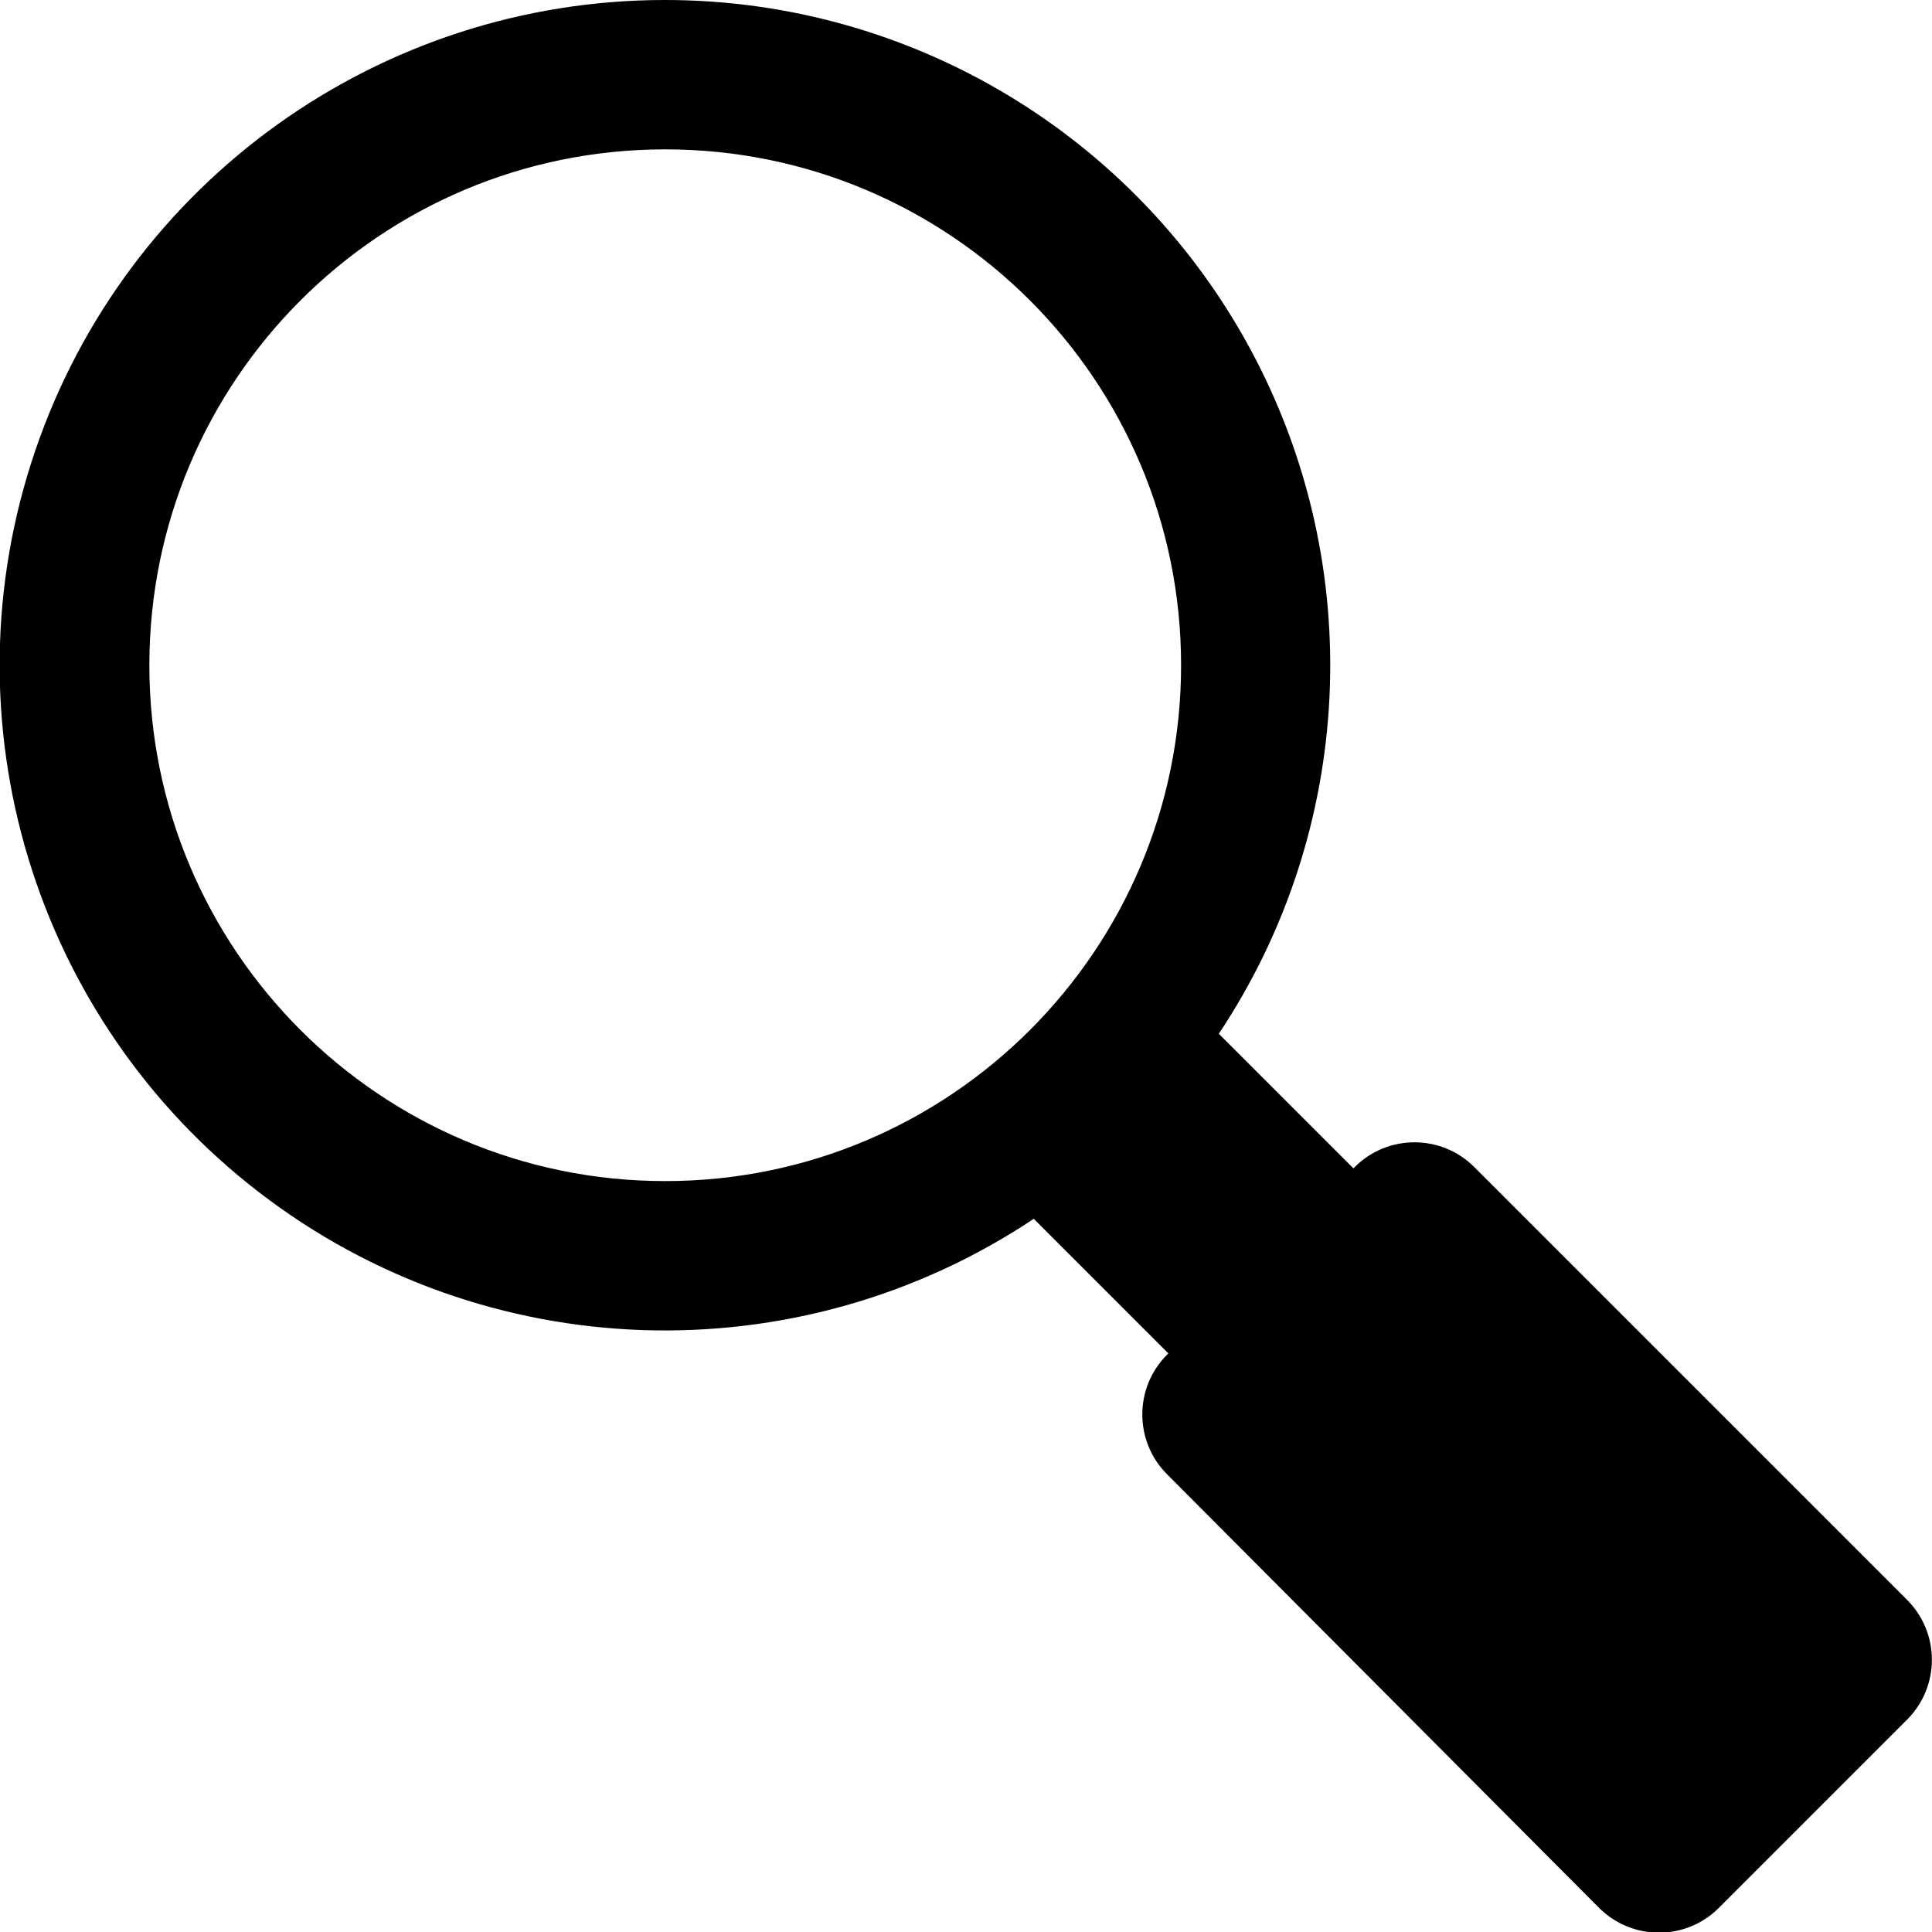
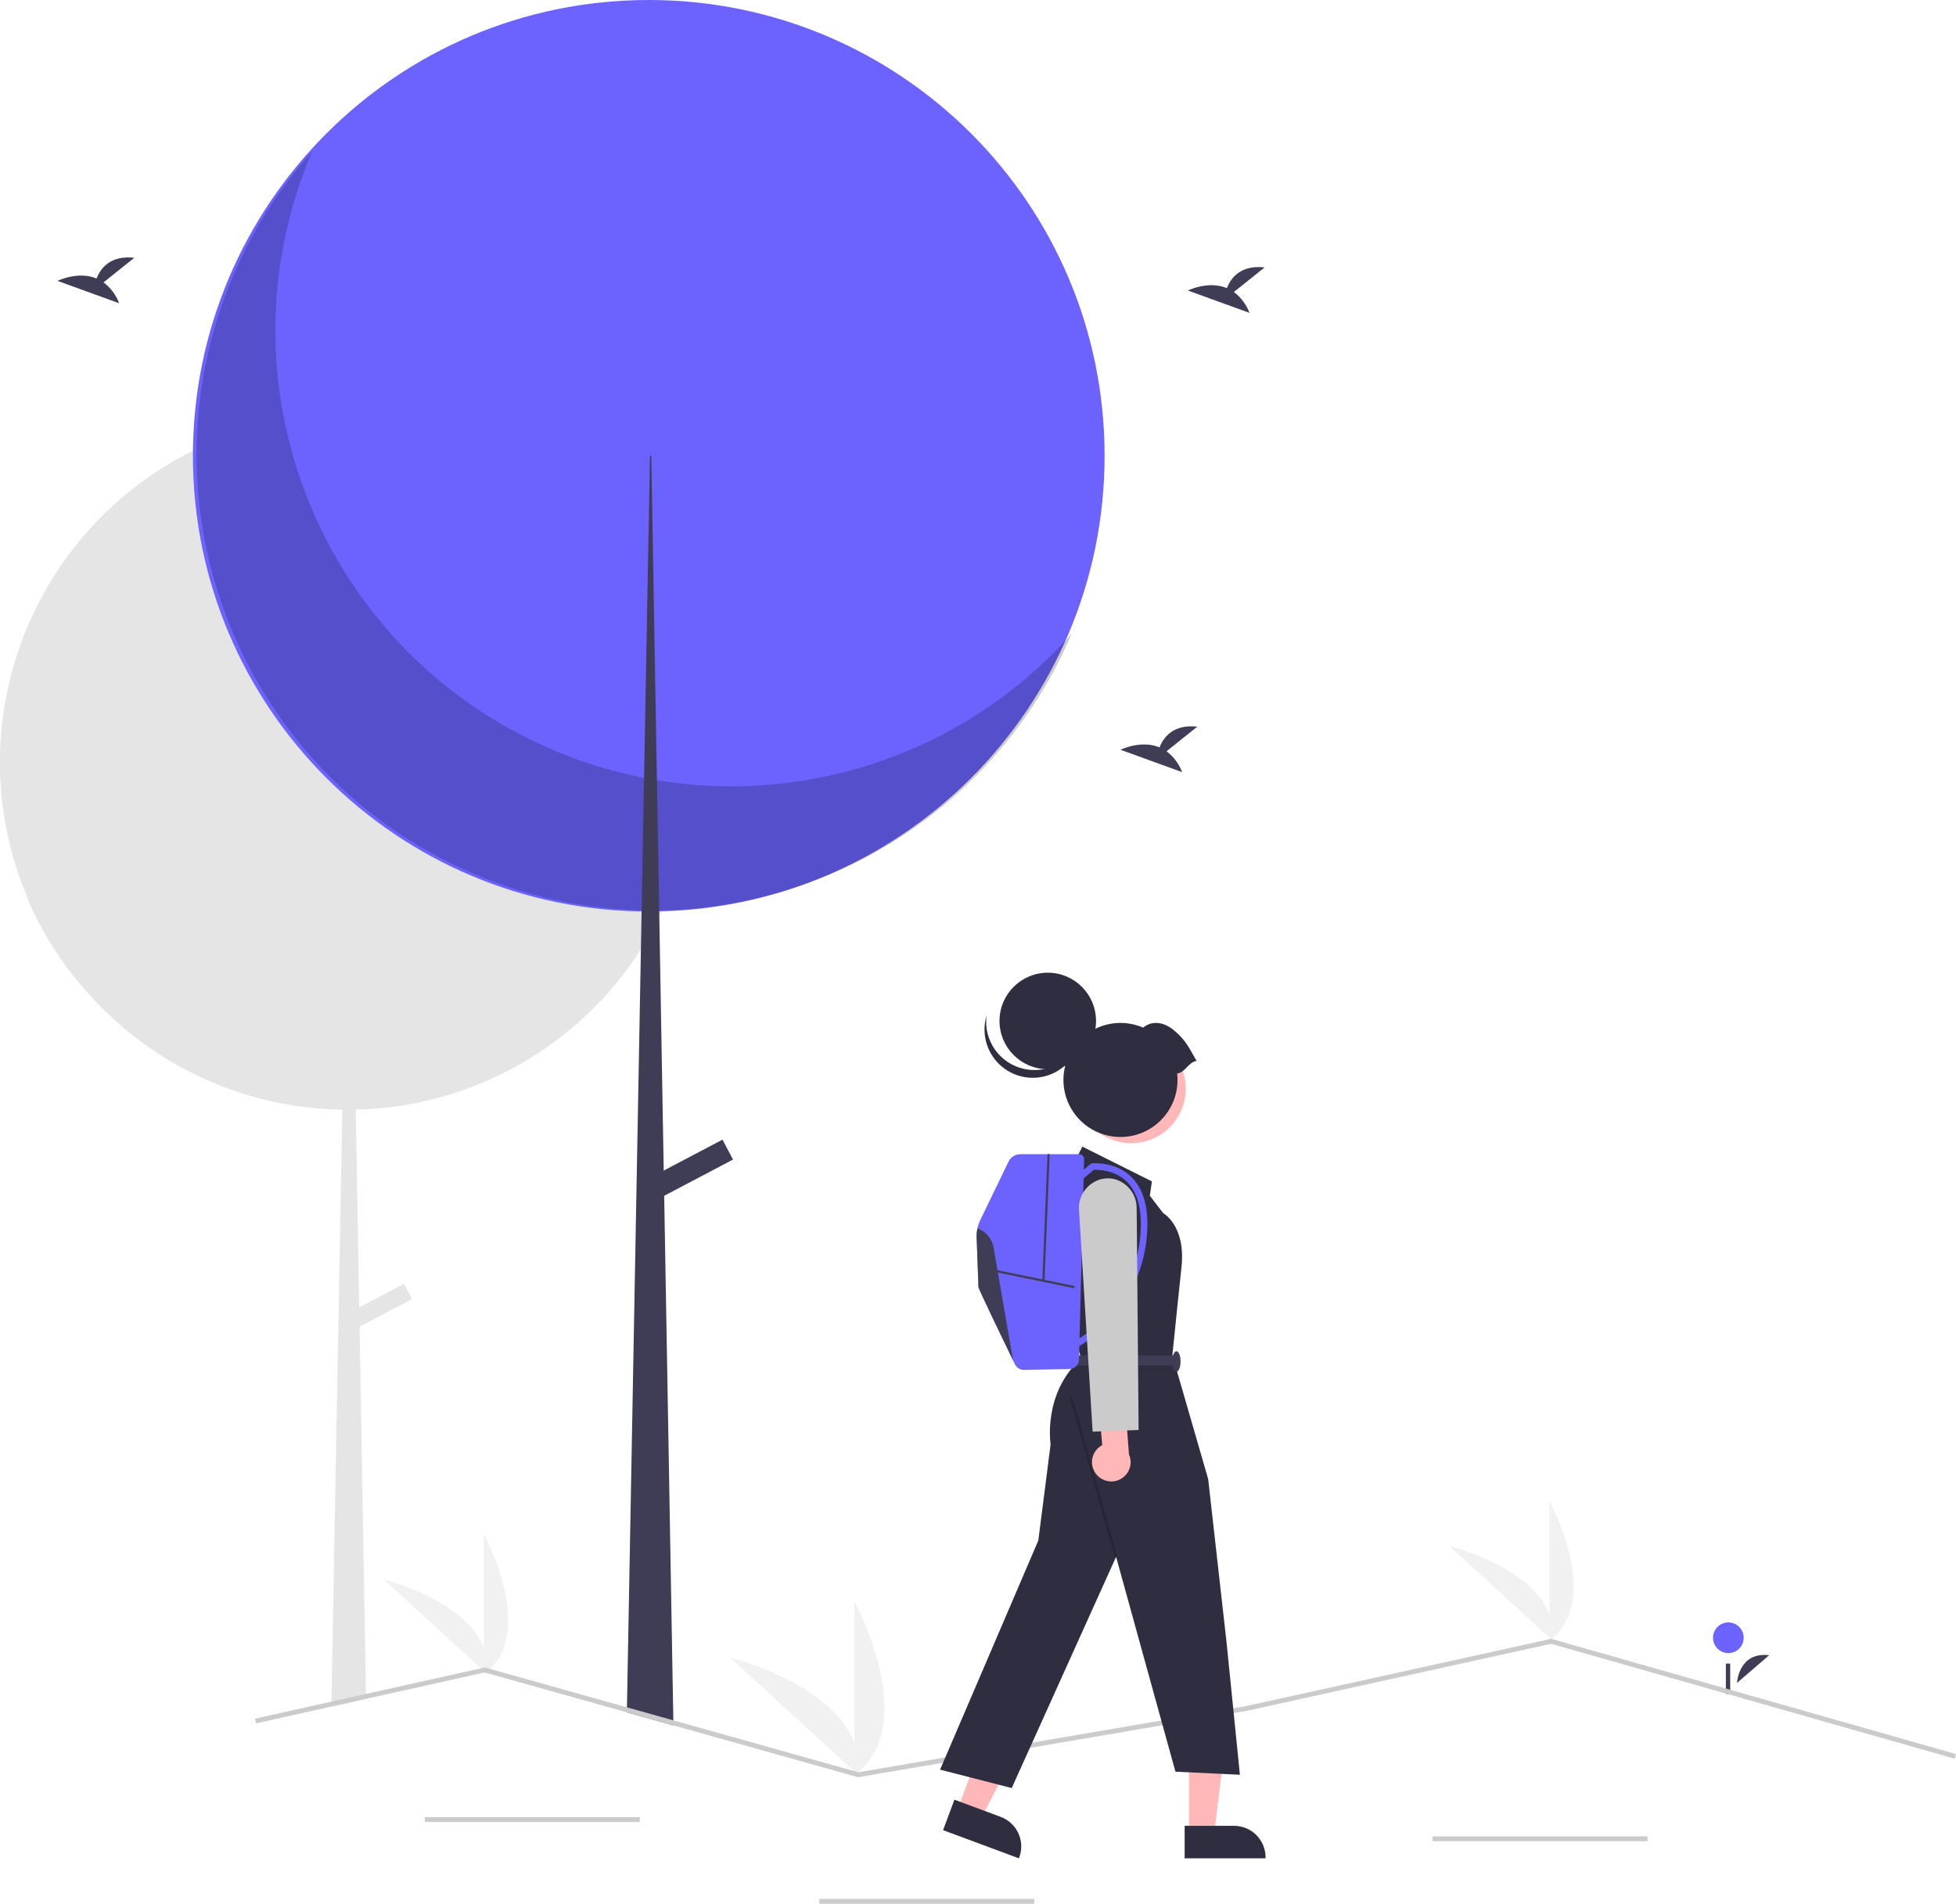
- <svg xmlns="http://www.w3.org/2000/svg" id="Layer_1" data-name="Layer 1" viewBox="0 0 122.88 122.88">
-   <defs>
-     <style>.cls-1{fill-rule:evenodd;}</style>
-   </defs>
-   <path class="cls-1" d="M42.31,0A42.31,42.31,0,0,1,77.52,65.75l8.56,8.56.09-.09a5.38,5.38,0,0,1,7.59,0l27.55,27.55a5.39,5.39,0,0,1,0,7.59l-12,12a5.39,5.39,0,0,1-7.59,0L74.22,93.76a5.38,5.38,0,0,1,0-7.59l.09-.09-8.56-8.56A42.31,42.31,0,1,1,42.31,0Zm0,9.5A32.81,32.81,0,1,1,9.5,42.31,32.81,32.81,0,0,1,42.31,9.5Z" />
+ <svg xmlns="http://www.w3.org/2000/svg" data-name="Layer 1" width="813.31" height="791.716" viewBox="0 0 813.31 791.716">
+   <path d="M915.604,754.032s.622-13.027,13.366-11.513" transform="translate(-193.3452 -54.14185)" fill="#3f3d56" />
+   <circle cx="718.658" cy="681.115" r="6.379" fill="#6c63ff" />
+   <rect x="717.62" y="691.857" width="1.801" height="12.604" fill="#3f3d56" />
+   <path d="M482.565,371.062q0,4.785-.31,9.49a143.754,143.754,0,0,1-13.47,52.19c-.06.14-.13.27-.19.4-.36.76-.73,1.52-1.11,2.27a142.036,142.036,0,0,1-7.65,13.5,144.462,144.462,0,0,1-118.56,66.72l1.43,82.24,18.65-9.82,3.33,6.33-21.84,11.5,2.67,152.74.03,2.04-14.42,3.21.03-2.05,4.54-246.18a144.175,144.175,0,0,1-102-44.38c-.91-.94-1.81-1.91-2.69-2.87-.04-.04-.07-.08-.1-.11a144.767,144.767,0,0,1-26.34-40.76c.14.16.29.31.43.47a144.642,144.642,0,0,1,68.58-186.38c.5-.25,1.01-.49,1.51-.74a144.752,144.752,0,0,1,187.53,56.93c.88,1.48,1.73,2.99,2.55,4.51A143.852,143.852,0,0,1,482.565,371.062Z" transform="translate(-193.3452 -54.14185)" fill="#e5e5e5" />
+   <circle cx="269.754" cy="189.539" r="189.539" fill="#6c63ff" />
+   <path d="M323.149,117.084C281.998,213.344,326.672,324.739,422.933,365.89a189.554,189.554,0,0,0,216.045-48.204C597.831,413.95,486.438,458.631,390.174,417.484S249.23,264.944,290.377,168.68A189.556,189.556,0,0,1,323.149,117.084Z" transform="translate(-193.3452 -54.14185)" opacity="0.2" style="isolation:isolate" />
+   <polygon points="280.01 717.56 260.65 712.13 260.69 710.05 266.49 394.77 266.78 379.05 266.79 378.59 267.8 323.51 269.27 243.67 269.27 243.66 270.27 189.54 270.8 189.54 271.82 248.17 273.15 324.48 274.1 378.63 274.1 379.03 274.14 381.26 274.14 381.27 275.98 486.82 276.17 497.31 279.97 715.46 280.01 717.56" fill="#3f3d56" />
+   <rect x="462.578" y="535.801" width="35.408" height="9.373" transform="translate(-389.8361 231.8348) rotate(-27.76587)" fill="#3f3d56" />
+   <rect x="176.669" y="755.716" width="89.372" height="2" fill="#cbcbcb" />
+   <rect x="340.668" y="789.716" width="89.372" height="2" fill="#cbcbcb" />
+   <rect x="595.668" y="763.716" width="89.372" height="2" fill="#cbcbcb" />
+   <path d="M837.565,736.482V678.308S860.236,719.551,837.565,736.482Z" transform="translate(-193.3452 -54.14185)" fill="#f1f1f1" />
+   <path d="M838.965,736.472l-42.854-39.341S841.825,708.321,838.965,736.472Z" transform="translate(-193.3452 -54.14185)" fill="#f1f1f1" />
+   <path d="M394.565,750.482V692.308S417.236,733.551,394.565,750.482Z" transform="translate(-193.3452 -54.14185)" fill="#f1f1f1" />
+   <path d="M395.965,750.472l-42.854-39.341S398.825,722.321,395.965,750.472Z" transform="translate(-193.3452 -54.14185)" fill="#f1f1f1" />
+   <path d="M548.565,792.482v-72.34S576.757,771.428,548.565,792.482Z" transform="translate(-193.3452 -54.14185)" fill="#f1f1f1" />
+   <path d="M550.306,792.469,497.017,743.548S553.862,757.463,550.306,792.469Z" transform="translate(-193.3452 -54.14185)" fill="#f1f1f1" />
+   <polygon points="813.31 729.49 812.76 731.42 644.93 683.62 518.5 711.49 356.81 739.11 356.59 739.05 280.01 717.56 260.65 712.13 201.52 695.53 152.2 706.52 137.78 709.73 106.43 716.72 106 714.77 137.81 707.68 152.17 704.48 201.58 693.47 201.82 693.53 260.69 710.05 279.97 715.46 356.91 737.06 518.11 709.53 644.99 681.56 645.24 681.62 813.31 729.49" fill="#cbcbcb" />
+   <path d="M706.396,175.579l12.795-10.233c-9.94-1.097-14.024,4.324-15.695,8.615-7.765-3.224-16.219,1.001-16.219,1.001l25.6,9.294A19.372,19.372,0,0,0,706.396,175.579Z" transform="translate(-193.3452 -54.14185)" fill="#3f3d56" />
+   <path d="M236.396,171.579l12.795-10.233c-9.94-1.097-14.024,4.324-15.695,8.615-7.765-3.224-16.219,1.001-16.219,1.001l25.6,9.294A19.372,19.372,0,0,0,236.396,171.579Z" transform="translate(-193.3452 -54.14185)" fill="#3f3d56" />
+   <path d="M678.396,366.579l12.795-10.233c-9.94-1.097-14.024,4.324-15.695,8.615-7.765-3.224-16.219,1.001-16.219,1.001l25.6,9.294A19.372,19.372,0,0,0,678.396,366.579Z" transform="translate(-193.3452 -54.14185)" fill="#3f3d56" />
+   <polygon points="398.156 752.578 407.935 756.211 426.602 720.221 412.169 714.859 398.156 752.578" fill="#ffb7b7" />
+   <path d="M590.193,802.6l19.258,7.155.001 0a13.093,13.093,0,0,1,7.713,16.833l-.148.399L585.485,815.272Z" transform="translate(-193.3452 -54.14185)" fill="#2f2e41" />
+   <polygon points="494.392 762.733 504.824 762.732 509.787 722.494 494.39 722.495 494.392 762.733" fill="#ffb7b7" />
+   <path d="M685.927,813.469l20.545-.001h.001A13.093,13.093,0,0,1,719.565,826.56v.425l-33.638.001Z" transform="translate(-193.3452 -54.14185)" fill="#2f2e41" />
+   <path d="M639.975,537.805l3.404-6.807,28.931,14.466-.851,5.956,5.531,7.233s9.36,5.106,7.658,22.124l-1.702,16.168-2.127,20.848,14.891,51.481,7.658,68.074L708.9,792.231l-26.804-1.276-24.677-89.347-43.397,96.154L584.24,790.104l40.844-95.303,5.106-39.993s-3.404-21.273,12.764-35.739l-2.553-7.658V601.973l-8.509-45.022Z" transform="translate(-193.3452 -54.14185)" fill="#2f2e41" />
+   <rect x="647.559" y="633.941" width="1" height="68.961" transform="translate(-350.4604 146.8801) rotate(-15.75119)" opacity="0.2" />
+   <rect x="640.826" y="617.792" width="41.695" height="4.255" transform="translate(1130.002 1185.697) rotate(-180)" fill="#3f3d56" />
+   <ellipse cx="489.176" cy="566.203" rx="1.702" ry="4.255" fill="#3f3d56" />
+   <circle cx="663.719" cy="506.898" r="22.682" transform="translate(-292.7662 792.0001) rotate(-61.33678)" fill="#ffb7b7" />
+   <circle cx="435.665" cy="424.594" r="20.066" fill="#2f2e41" />
+   <path d="M603.546,476.586a20.067,20.067,0,1,0,39.143,8.229,20.067,20.067,0,0,1-39.143-8.229Z" transform="translate(-193.3452 -54.14185)" fill="#2f2e41" />
+   <path d="M682.818,500.601a23.724,23.724,0,1,1-14.157-19.1c3.963-3.196,8.876-2.205,12.87,1.167,4.517,3.813,5.857,6.433,9.36,12.705C687.446,495.857,686.263,500.117,682.818,500.601Z" transform="translate(-193.3452 -54.14185)" fill="#2f2e41" />
+   <path d="M599.444,568.812c.254,6.722.757,19.953.757,20.628,0,.712,10.031,21.48,14.364,30.419v.005c.308.63.585,1.201.83,1.704a4.028,4.028,0,0,0,3.703,2.275l18.937-.34a4.036,4.036,0,0,0,3.966-3.934l2.112-83.315a2.06,2.06,0,0,0-2.058-2.112H617.634a5.491,5.491,0,0,0-4.941,3.1l-11.721,24.25a15.499,15.499,0,0,0-1.528,7.32Z" transform="translate(-193.3452 -54.14185)" fill="#6c63ff" />
+   <path d="M642.331,613.852A54.232,54.232,0,0,0,655.27,602.916a60.008,60.008,0,0,0,14.955-34.888c.963-11.072-1.234-19.303-6.53-24.463-6.732-6.559-15.894-5.606-16.281-5.562l-.41.046-6.208,5.253,1.757,2.076,5.554-4.7c1.7-.085,8.641-.103,13.712,4.856,4.667,4.565,6.584,12.054,5.696,22.258a57.308,57.308,0,0,1-14.208,33.237,52.656,52.656,0,0,1-12.29,10.44Z" transform="translate(-193.3452 -54.14185)" fill="#6c63ff" />
+   <rect x="623.091" y="569.151" width="0.906" height="33.78" transform="translate(-269.3066 1024.791) rotate(-78.39377)" fill="#3f3d56" />
+   <rect x="601.931" y="560.014" width="52.695" height="0.907" transform="translate(-150.6921 1111.222) rotate(-87.66255)" fill="#3f3d56" />
+   <path d="M599.444,568.812c.254,6.722.757,19.953.757,20.628,0,.712,10.031,21.48,14.364,30.419l-8.077-46.899a10.338,10.338,0,0,0-6.713-7.973A15.214,15.214,0,0,0,599.444,568.812Z" transform="translate(-193.3452 -54.14185)" fill="#3f3d56" />
+   <path d="M649.07,667.1a7.979,7.979,0,0,1,2.595-11.957l-1.642-18.16,10.792-3.689,1.958,25.677a8.022,8.022,0,0,1-13.704,8.128Z" transform="translate(-193.3452 -54.14185)" fill="#ffb7b7" />
+   <path d="M642.006,557.5a12.45,12.45,0,0,1,8.422-12.742,11.309,11.309,0,0,1,7.113.006,12.449,12.449,0,0,1,8.433,11.849l.809,92.222-19.123.693Z" transform="translate(-193.3452 -54.14185)" fill="#cbcbcb" />
</svg>
